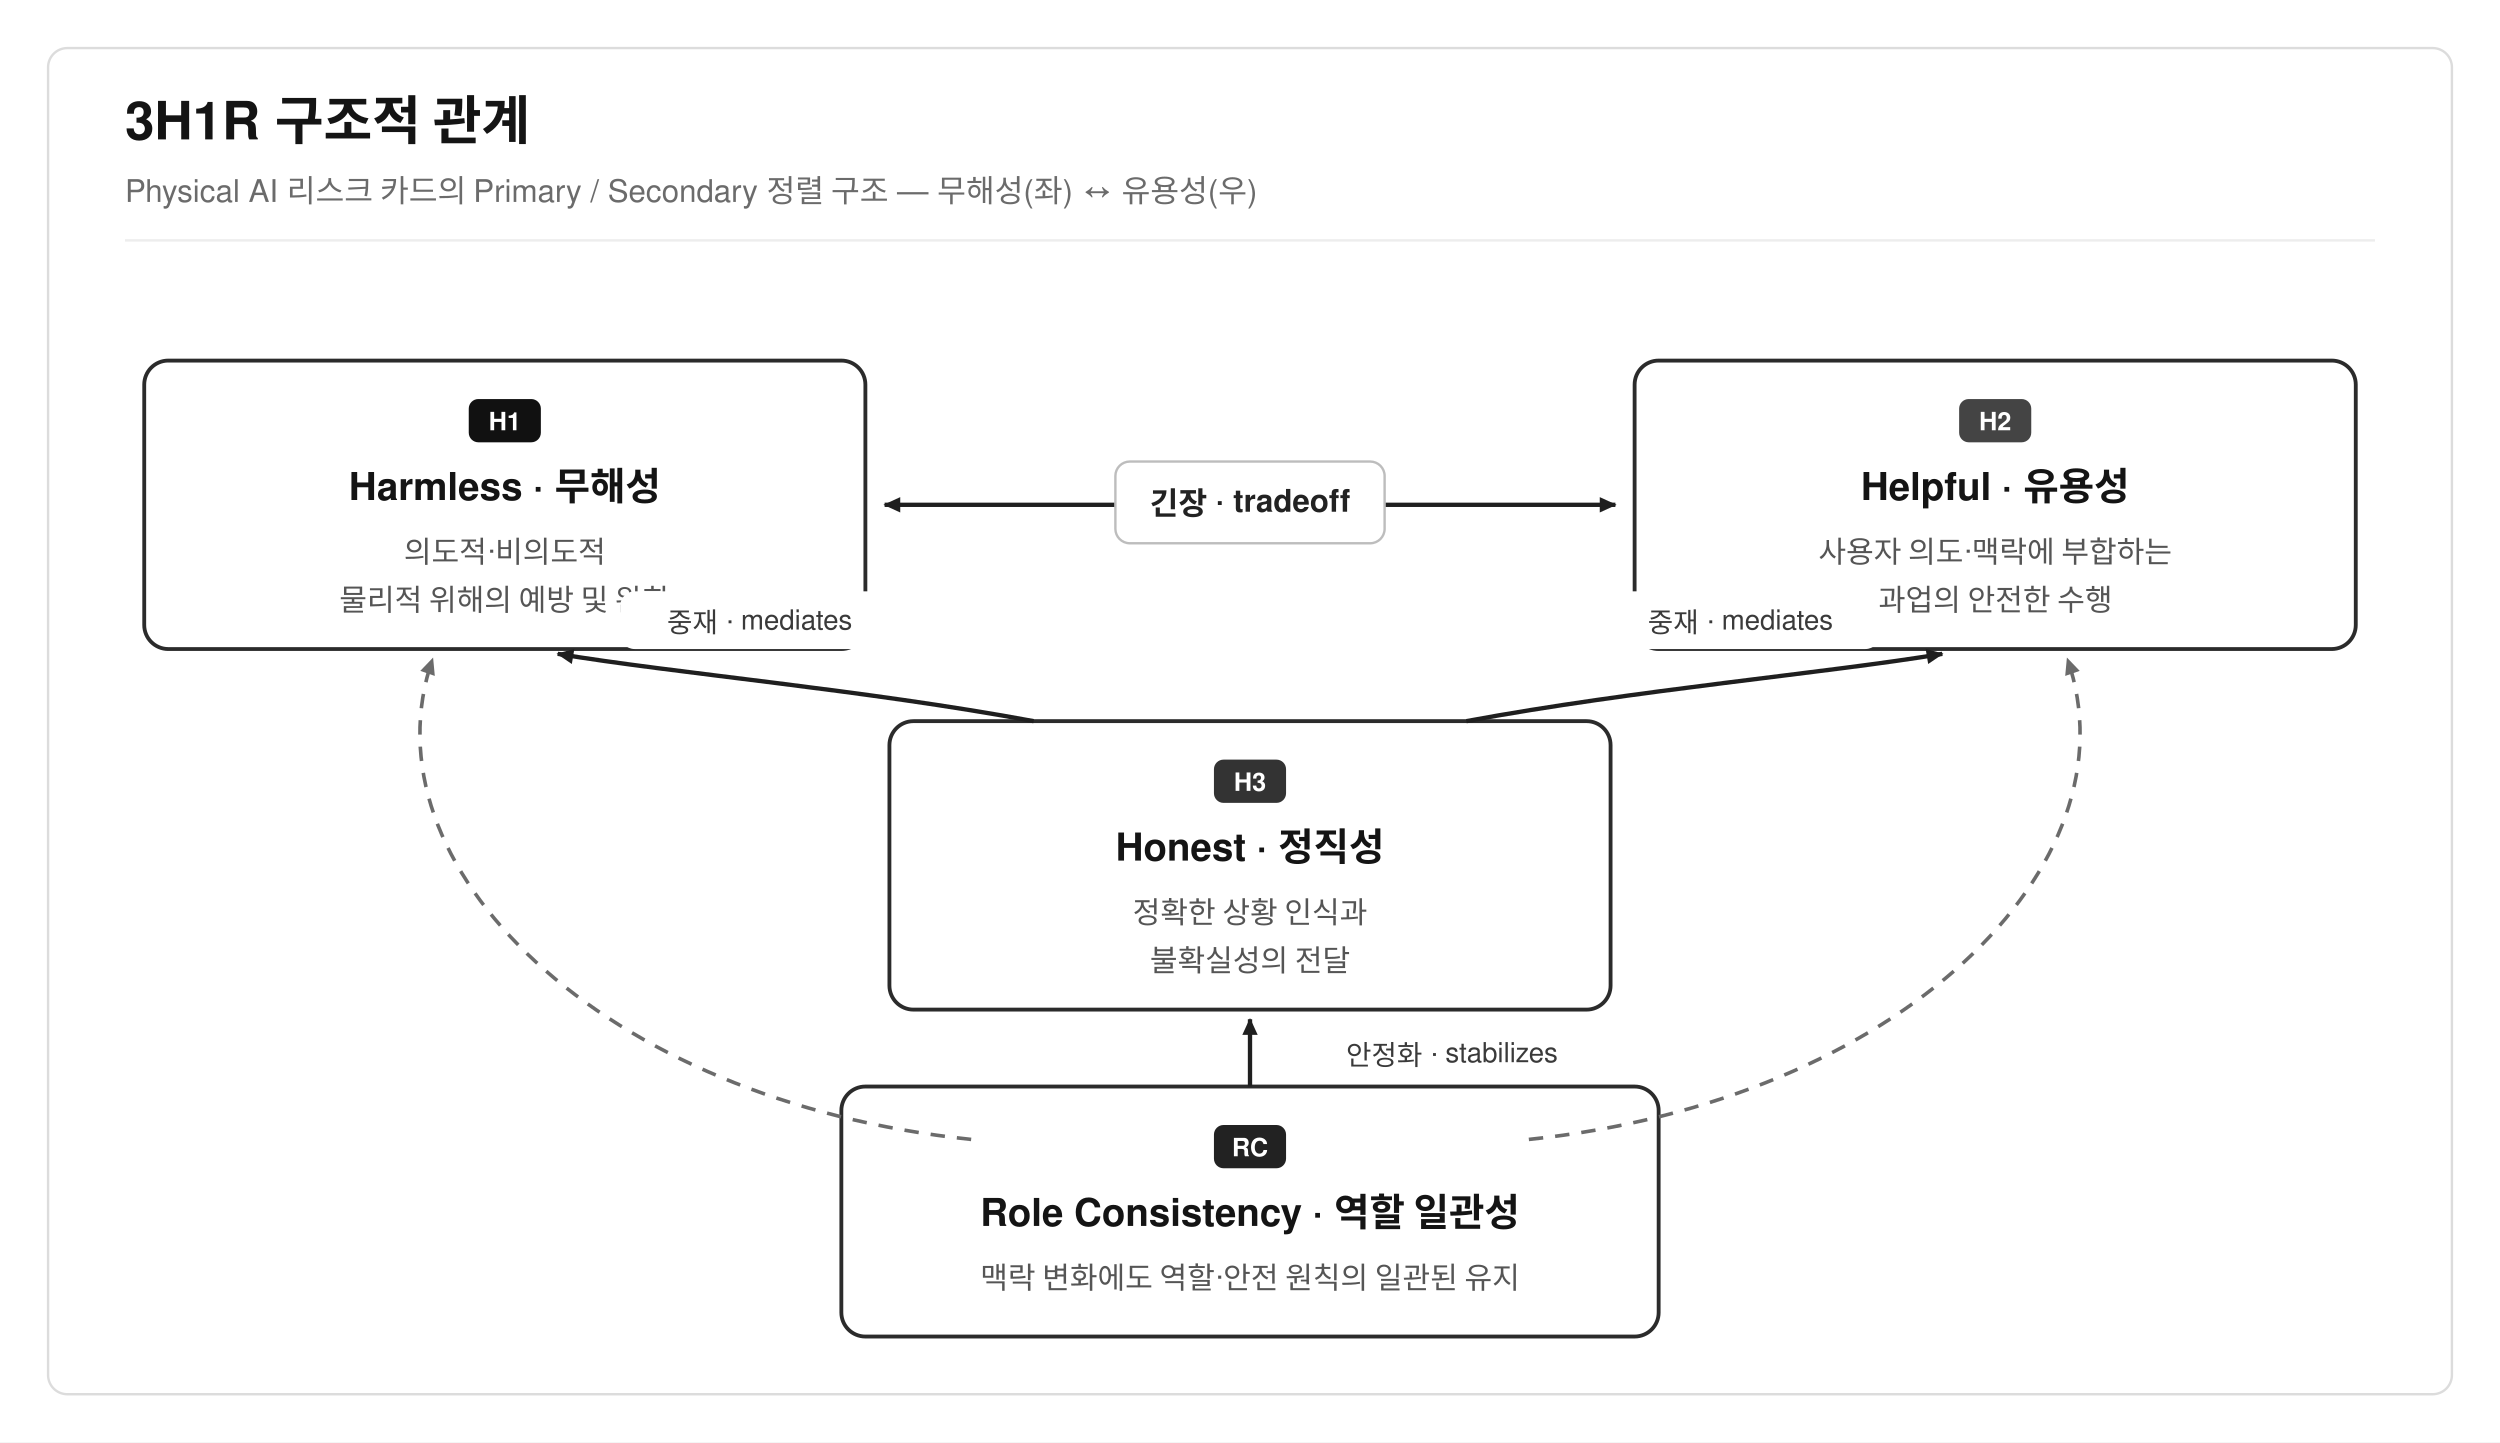
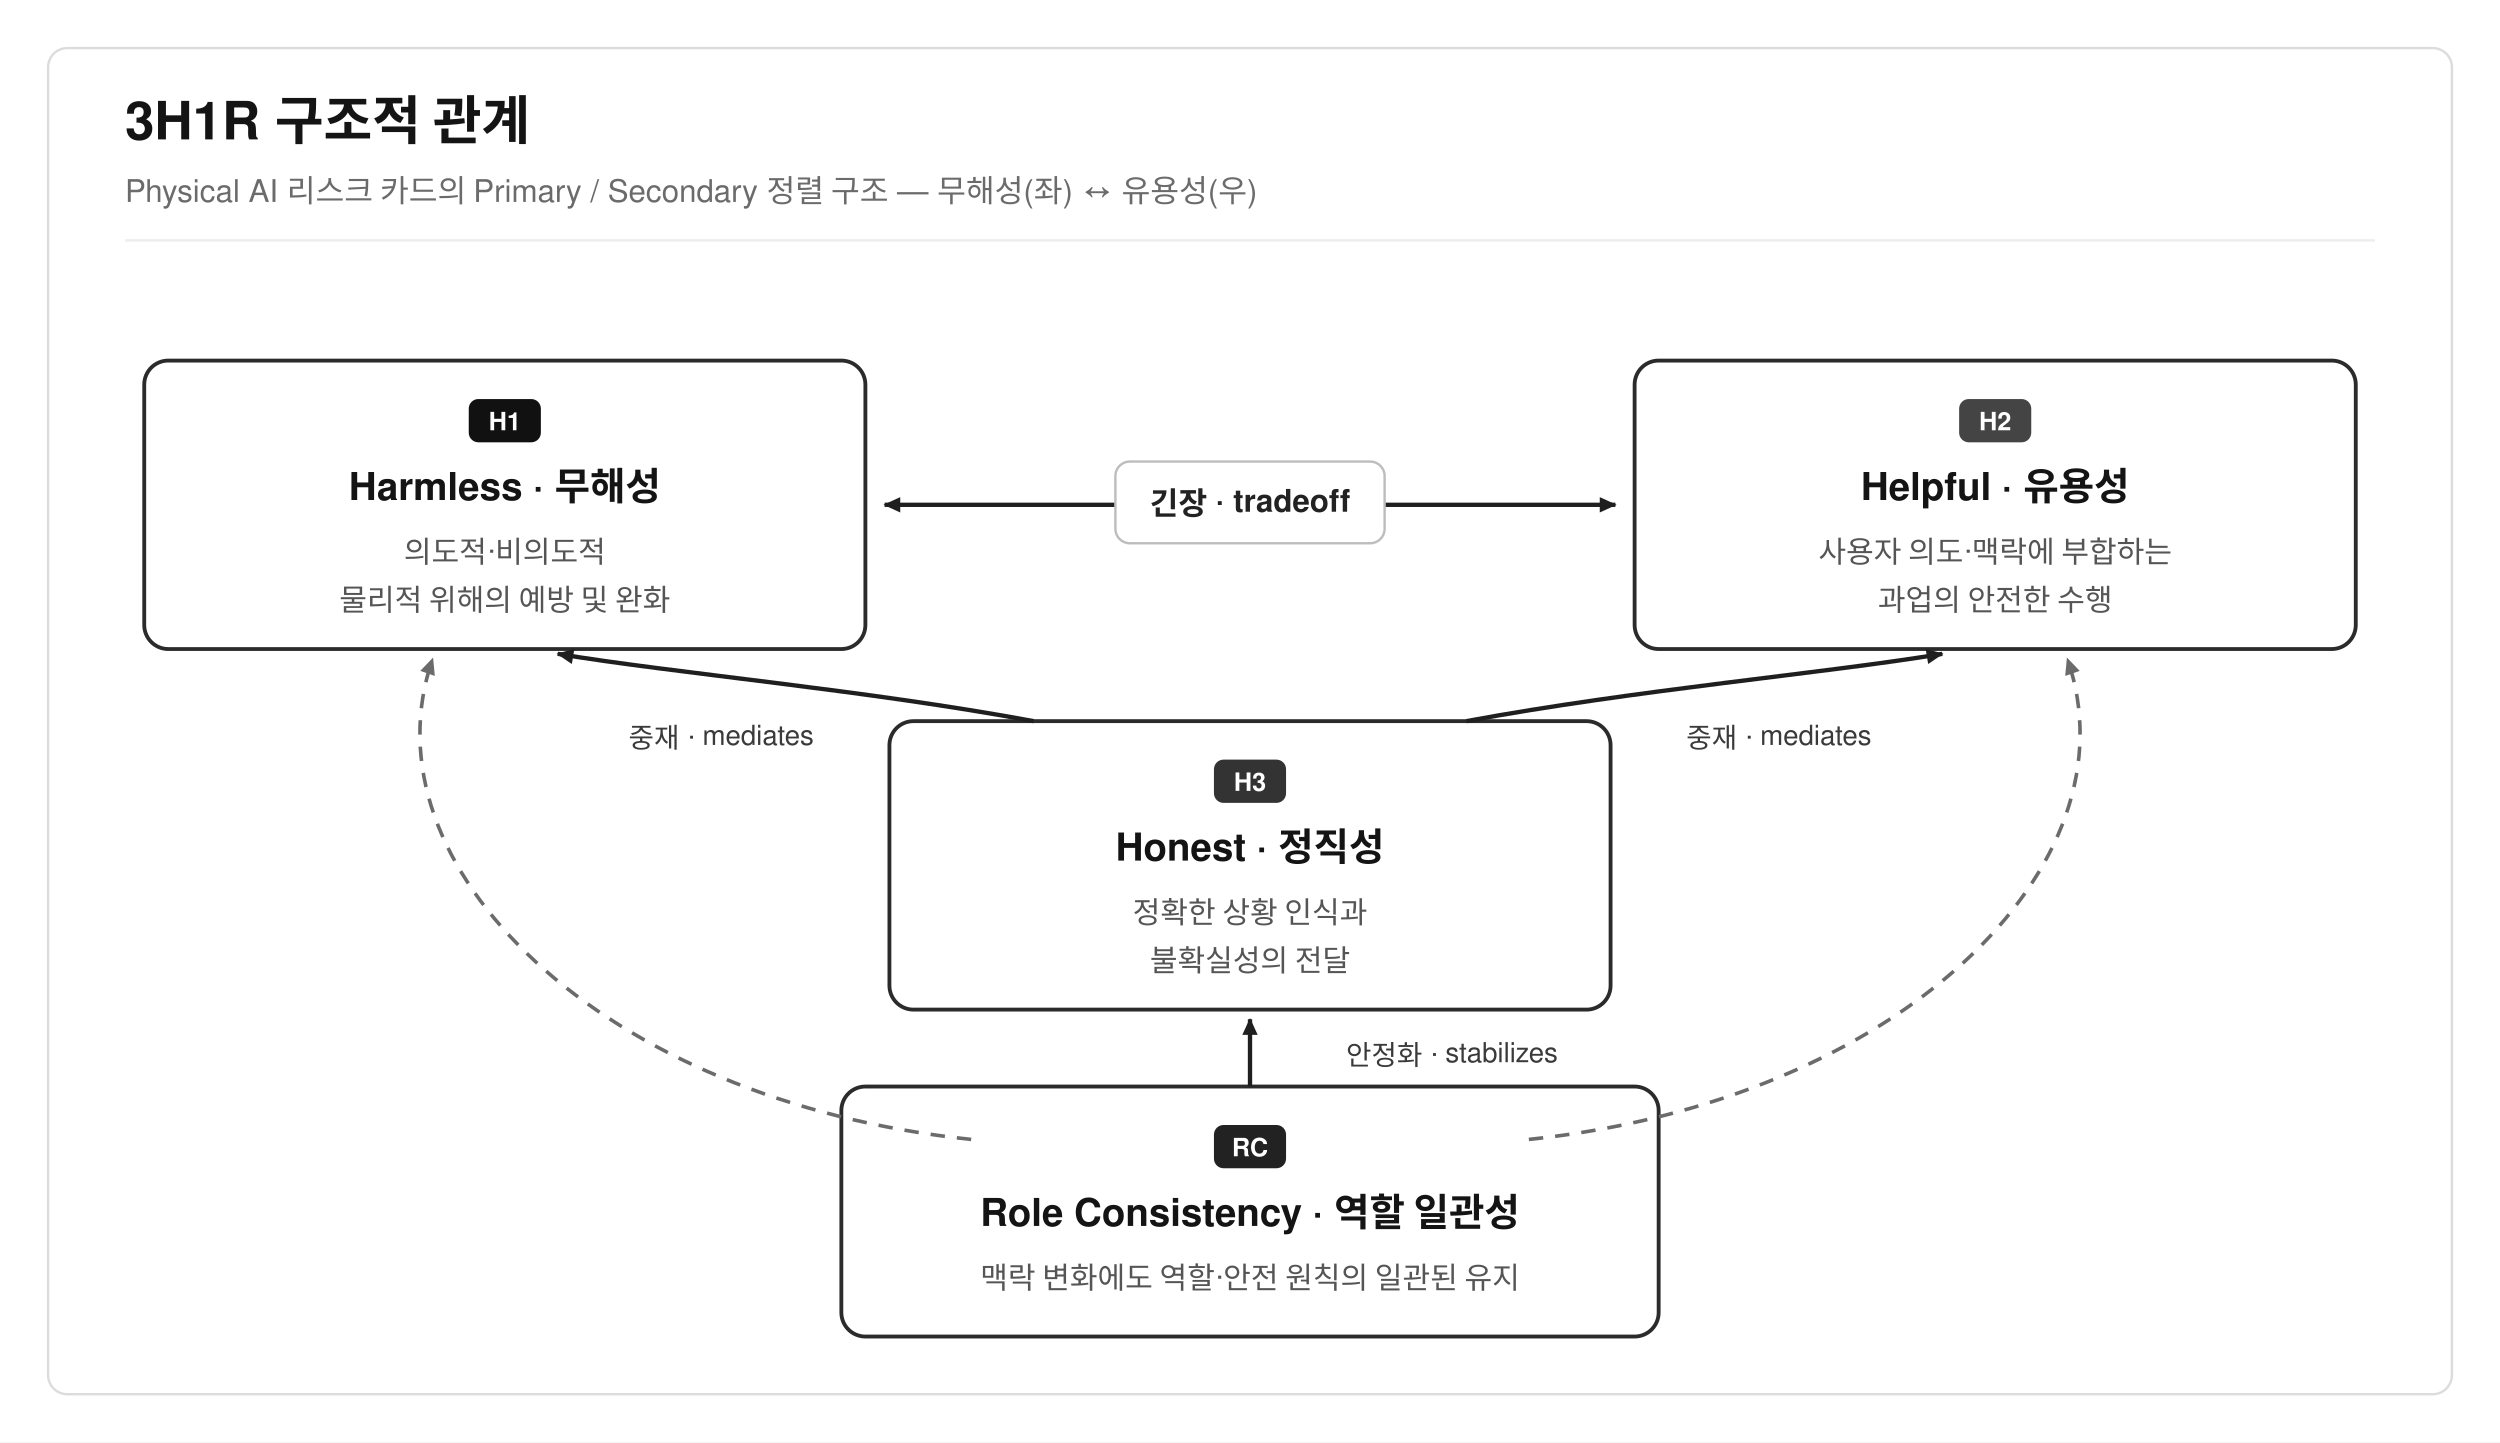
<svg xmlns="http://www.w3.org/2000/svg" width="1040" height="600" viewBox="0 0 1040 600" role="img" aria-labelledby="title desc" font-family="Helvetica, Arial, 'Apple SD Gothic Neo', 'Malgun Gothic', sans-serif">
  <defs>
    <marker id="ah-solid" markerWidth="10" markerHeight="10" refX="6.5" refY="3.2" orient="auto" markerUnits="userSpaceOnUse">
      <path d="M0,0 L7,3.2 L0,6.4 z" fill="#1f1f1f" />
    </marker>
    <marker id="ah-solid-start" markerWidth="10" markerHeight="10" refX="6.5" refY="3.2" orient="auto-start-reverse" markerUnits="userSpaceOnUse">
      <path d="M0,0 L7,3.2 L0,6.4 z" fill="#1f1f1f" />
    </marker>
    <marker id="ah-dash" markerWidth="10" markerHeight="10" refX="6.5" refY="3.2" orient="auto" markerUnits="userSpaceOnUse">
      <path d="M0,0 L7,3.2 L0,6.4 z" fill="#6b6b6b" />
    </marker>
  </defs>
  <rect width="1040" height="600" fill="#ffffff" />
  <rect x="20" y="20" width="1000" height="560" rx="8" fill="#ffffff" stroke="#dcdcdc" stroke-width="1" />
  <text x="52" y="58" font-size="22" font-weight="700" fill="#141414">3H1R 구조적 관계</text>
  <text x="52" y="84" font-size="13" fill="#6b6b6b">Physical AI 리스크 카드의 Primary / Secondary 정렬 구조 — 무해성(좌) ↔ 유용성(우)</text>
  <line x1="52" y1="100" x2="988" y2="100" stroke="#ededed" stroke-width="1" />
  <rect x="60" y="150" width="300" height="120" rx="10" fill="#ffffff" stroke="#2b2b2b" stroke-width="1.6" />
  <rect x="195" y="166" width="30" height="18" rx="4" fill="#111111" />
  <text x="210" y="179" text-anchor="middle" font-size="10.5" font-weight="700" fill="#ffffff">H1</text>
  <text x="210" y="208" text-anchor="middle" font-size="16" font-weight="700" fill="#141414">Harmless · 무해성</text>
  <text x="210" y="234" text-anchor="middle" font-size="12.5" fill="#555555">의도적·비의도적</text>
  <text x="210" y="254" text-anchor="middle" font-size="12.5" fill="#555555">물리적 위해의 예방 및 완화</text>
  <rect x="680" y="150" width="300" height="120" rx="10" fill="#ffffff" stroke="#2b2b2b" stroke-width="1.6" />
  <rect x="815" y="166" width="30" height="18" rx="4" fill="#444444" />
  <text x="830" y="179" text-anchor="middle" font-size="10.5" font-weight="700" fill="#ffffff">H2</text>
  <text x="830" y="208" text-anchor="middle" font-size="16" font-weight="700" fill="#141414">Helpful · 유용성</text>
  <text x="830" y="234" text-anchor="middle" font-size="12.5" fill="#555555">사용자 의도·맥락에 부합하는</text>
  <text x="830" y="254" text-anchor="middle" font-size="12.5" fill="#555555">과업의 안전한 수행</text>
  <line x1="368" y1="210" x2="672" y2="210" stroke="#1f1f1f" stroke-width="1.8" marker-start="url(#ah-solid-start)" marker-end="url(#ah-solid)" />
  <rect x="464" y="192" width="112" height="34" rx="6" fill="#ffffff" stroke="#bdbdbd" stroke-width="1" />
  <text x="520" y="214" text-anchor="middle" font-size="13" font-weight="700" fill="#222222">긴장 · tradeoff</text>
  <rect x="370" y="300" width="300" height="120" rx="10" fill="#ffffff" stroke="#2b2b2b" stroke-width="1.6" />
  <rect x="505" y="316" width="30" height="18" rx="4" fill="#333333" />
  <text x="520" y="329" text-anchor="middle" font-size="10.5" font-weight="700" fill="#ffffff">H3</text>
  <text x="520" y="358" text-anchor="middle" font-size="16" font-weight="700" fill="#141414">Honest · 정직성</text>
  <text x="520" y="384" text-anchor="middle" font-size="12.5" fill="#555555">정확한 상황 인식과</text>
  <text x="520" y="404" text-anchor="middle" font-size="12.5" fill="#555555">불확실성의 전달</text>
  <path d="M430 300 C360 287 280 280 232 272" fill="none" stroke="#1f1f1f" stroke-width="1.8" marker-end="url(#ah-solid)" />
  <path d="M610 300 C680 287 760 280 808 272" fill="none" stroke="#1f1f1f" stroke-width="1.8" marker-end="url(#ah-solid)" />
-   <rect x="258" y="246" width="116" height="24" rx="6" fill="#ffffff" />
-   <text x="316" y="263" text-anchor="middle" font-size="11.5" fill="#3a3a3a">중재 · mediates</text>
-   <rect x="666" y="246" width="116" height="24" rx="6" fill="#ffffff" />
-   <text x="724" y="263" text-anchor="middle" font-size="11.5" fill="#3a3a3a">중재 · mediates</text>
+   <rect x="246" y="294" width="108" height="24" rx="6" fill="#ffffff" />
+   <text x="300" y="311" text-anchor="middle" font-size="11.5" fill="#3a3a3a">중재 · mediates</text>
+   <rect x="686" y="294" width="108" height="24" rx="6" fill="#ffffff" />
+   <text x="740" y="311" text-anchor="middle" font-size="11.5" fill="#3a3a3a">중재 · mediates</text>
  <rect x="350" y="452" width="340" height="104" rx="10" fill="#ffffff" stroke="#2b2b2b" stroke-width="1.6" />
  <rect x="505" y="468" width="30" height="18" rx="4" fill="#222222" />
  <text x="520" y="481" text-anchor="middle" font-size="10.5" font-weight="700" fill="#ffffff">RC</text>
  <text x="520" y="510" text-anchor="middle" font-size="16" font-weight="700" fill="#141414">Role Consistency · 역할 일관성</text>
  <text x="520" y="536" text-anchor="middle" font-size="12.5" fill="#555555">맥락 변화에도 역할·안전 원칙의 일관된 유지</text>
  <line x1="520" y1="452" x2="520" y2="424" stroke="#1f1f1f" stroke-width="1.8" marker-end="url(#ah-solid)" />
  <rect x="540" y="426" width="128" height="24" rx="6" fill="#ffffff" />
  <text x="604" y="443" text-anchor="middle" font-size="11.5" fill="#3a3a3a">안정화 · stabilizes</text>
  <path d="M404 474 C250 458 150 360 180 274" fill="none" stroke="#6b6b6b" stroke-width="1.5" stroke-dasharray="6 5" marker-end="url(#ah-dash)" />
  <path d="M636 474 C790 458 890 360 860 274" fill="none" stroke="#6b6b6b" stroke-width="1.5" stroke-dasharray="6 5" marker-end="url(#ah-dash)" />
</svg>
